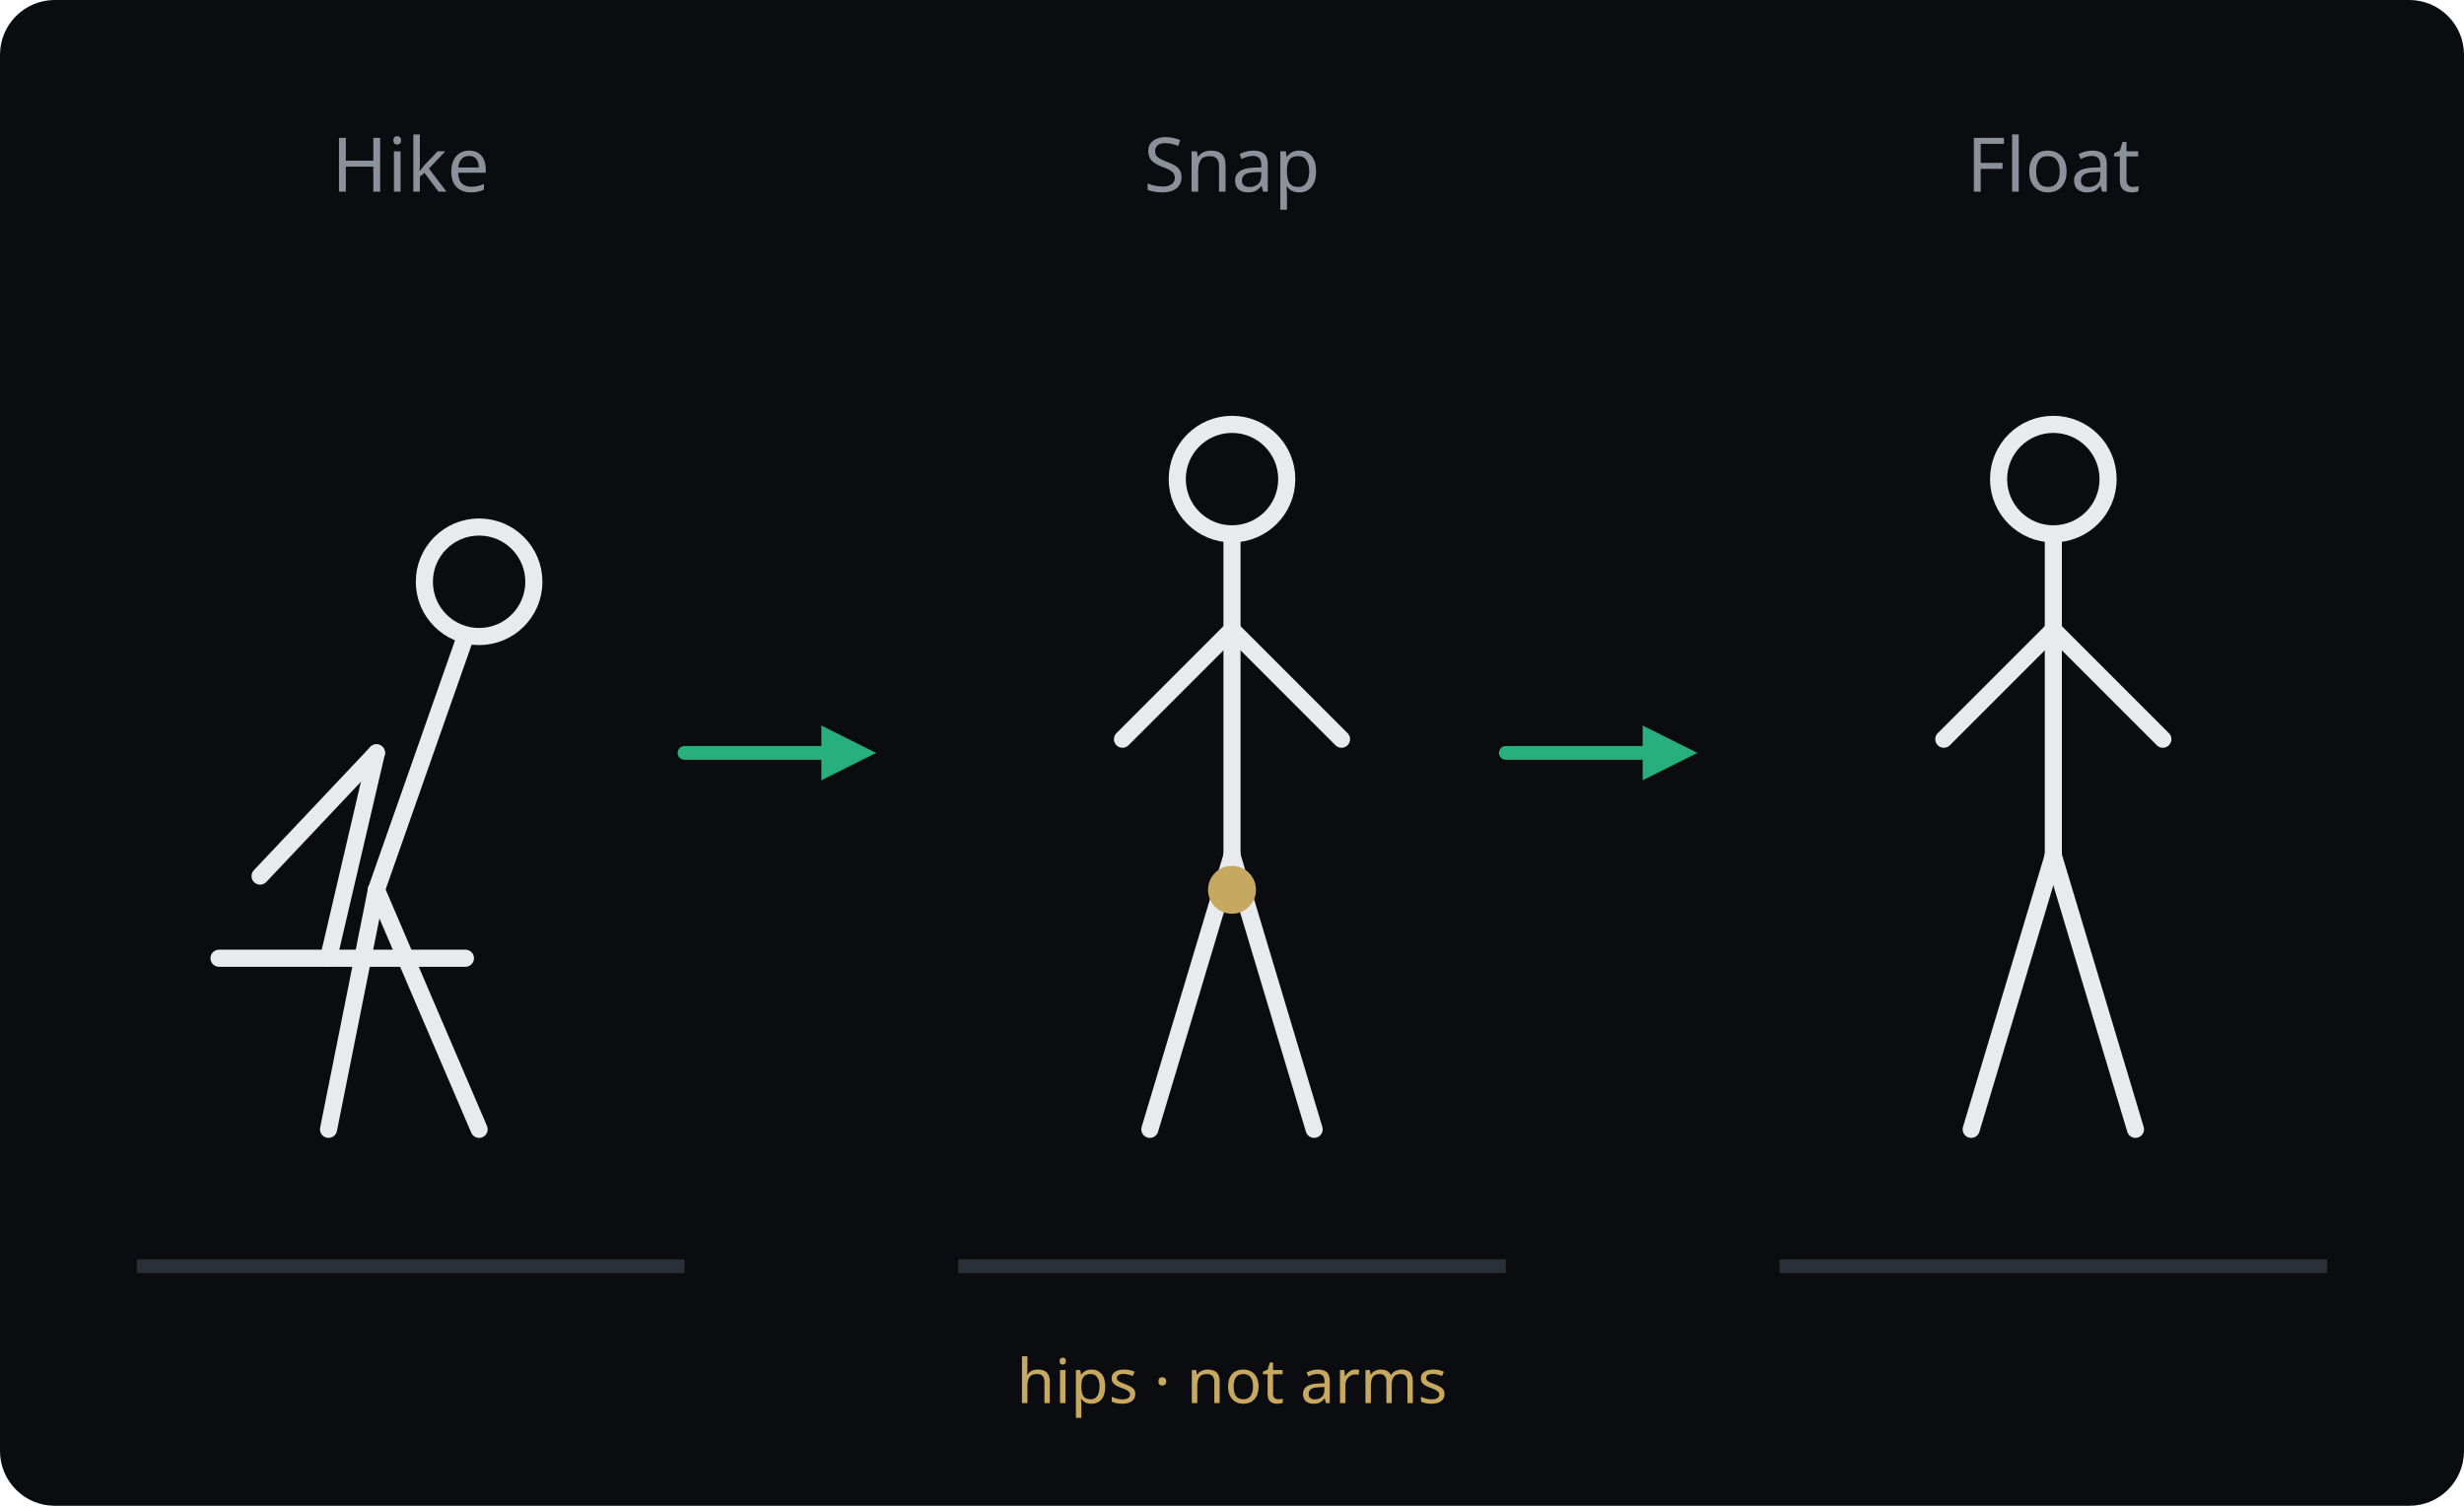
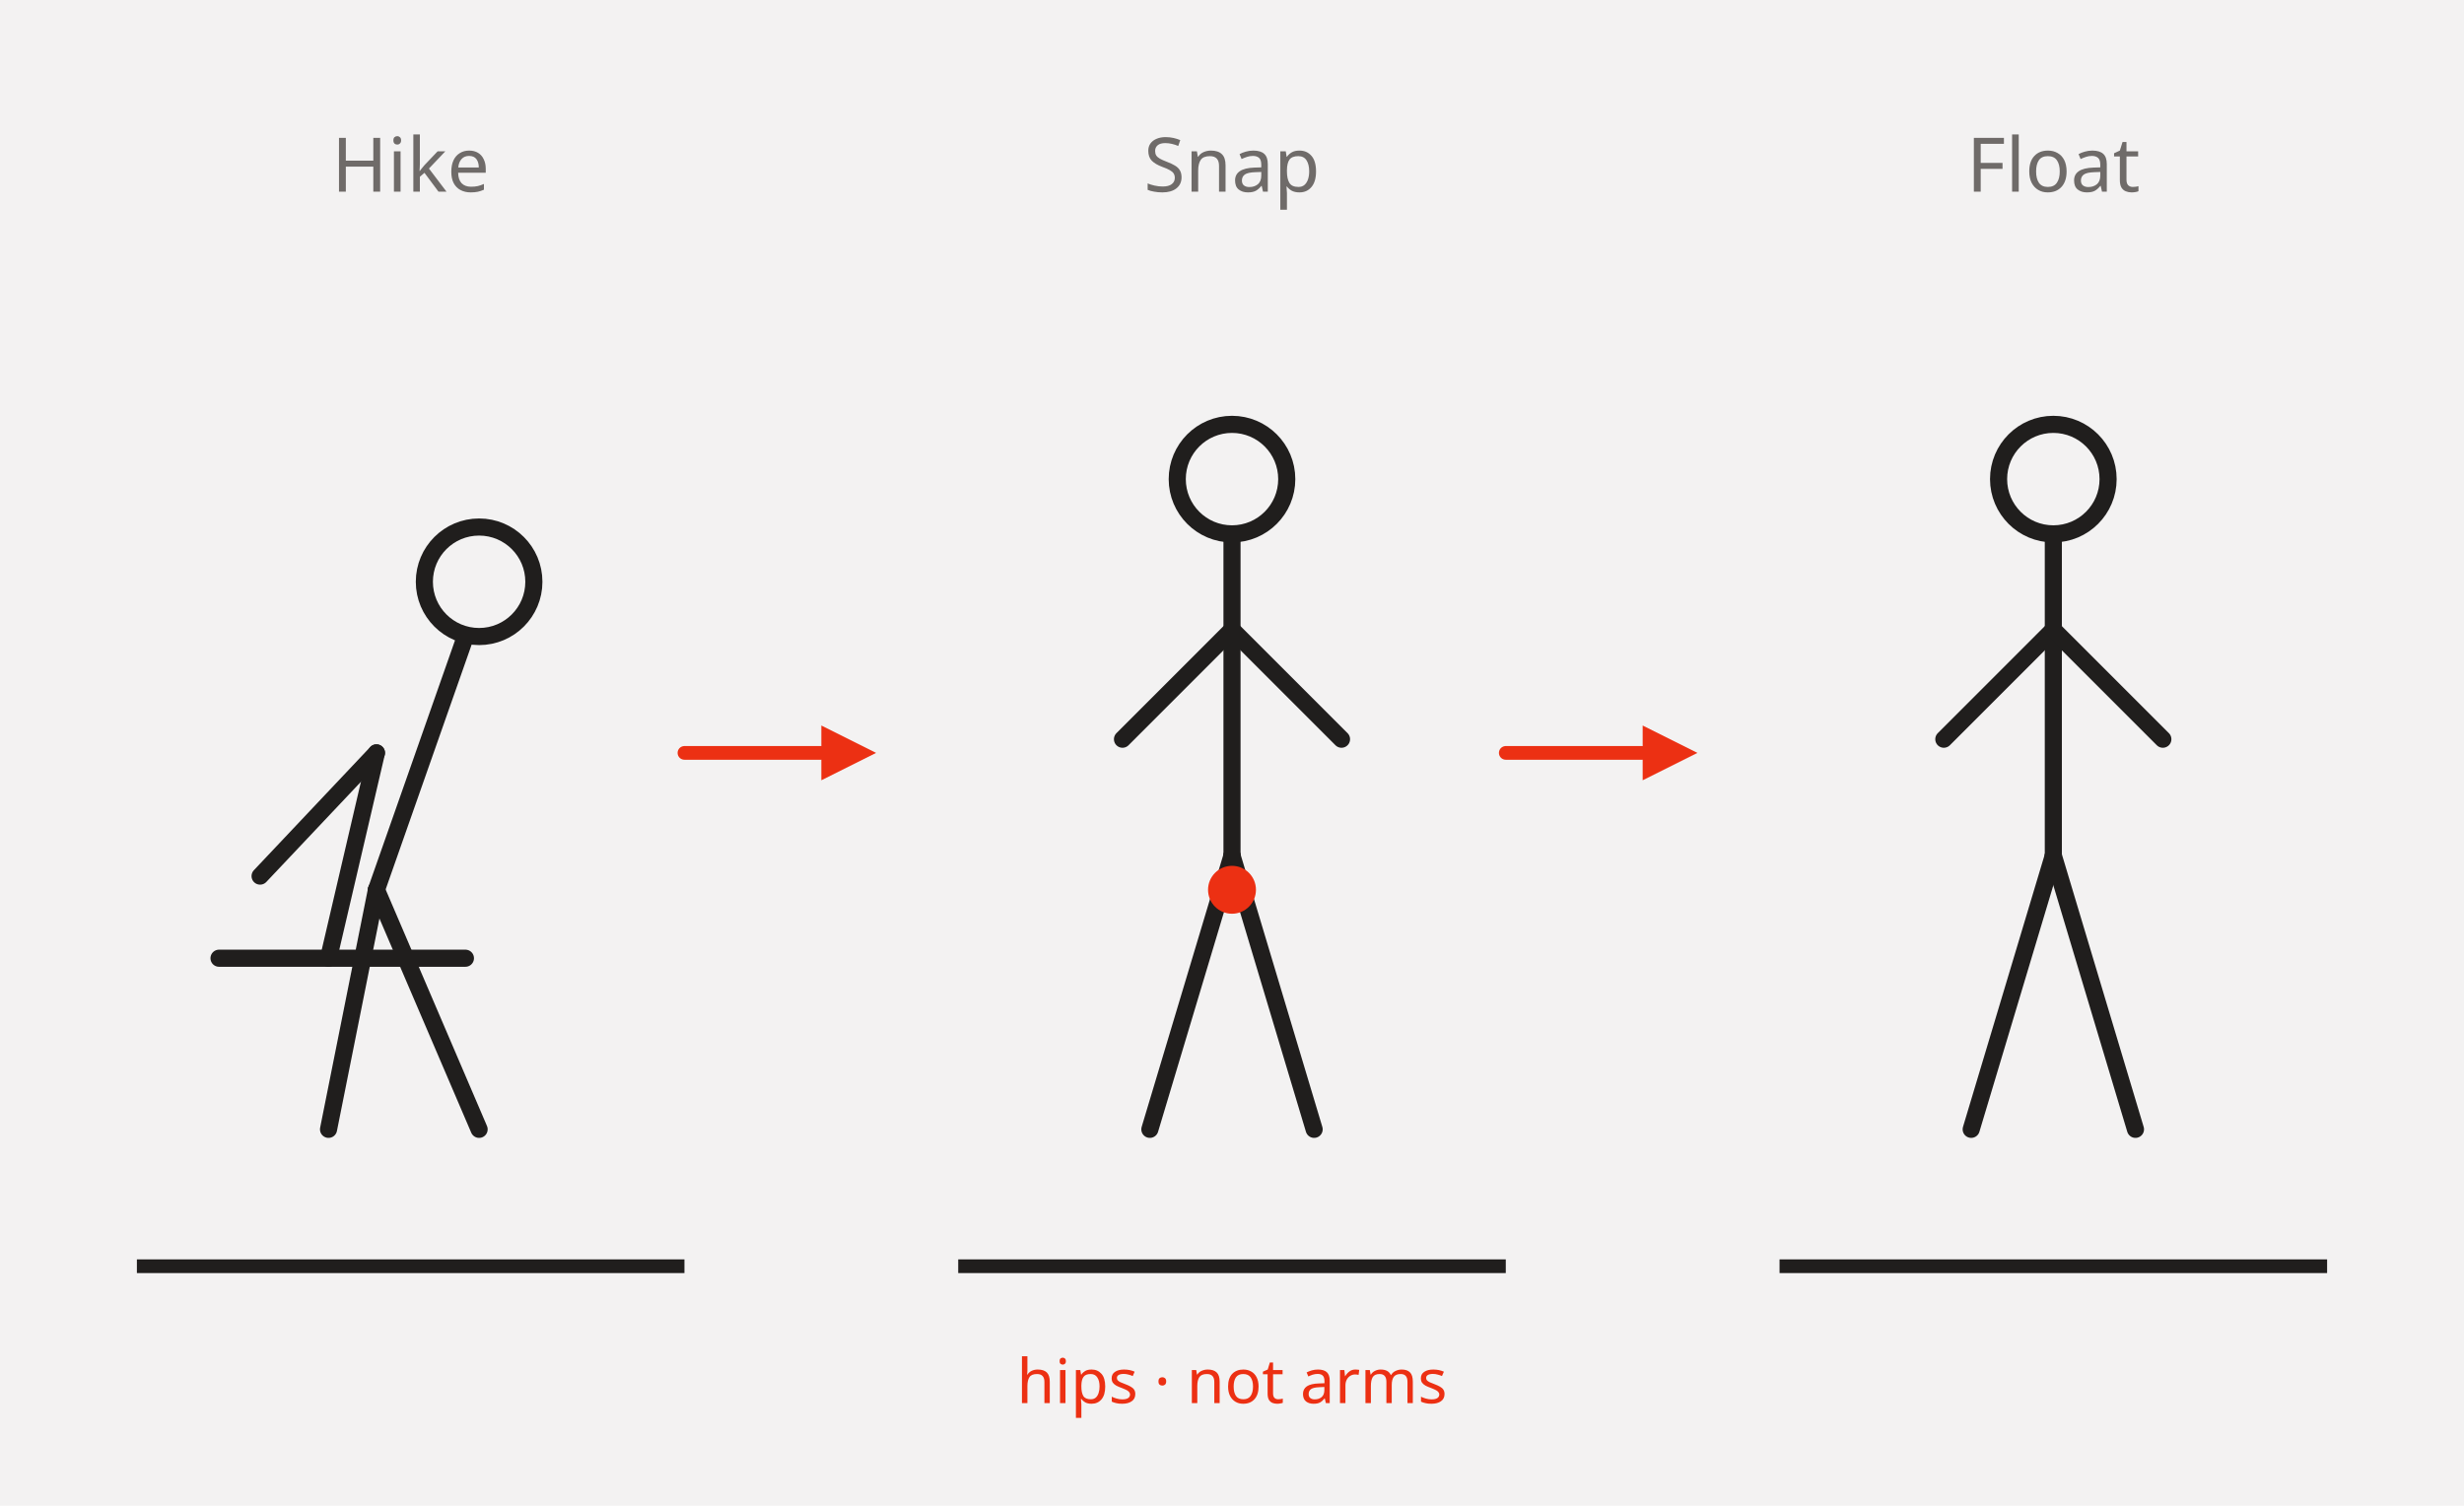
<svg xmlns="http://www.w3.org/2000/svg" viewBox="0 0 360 220" fill="none" role="img" aria-label="Kettlebell swing form: Hike, Snap, Float">
-   <rect width="360" height="220" fill="#0a0c10" rx="8" />
-   <text x="60" y="28" text-anchor="middle" fill="#8b919a" font-family="system-ui,sans-serif" font-size="11">Hike</text>
-   <text x="180" y="28" text-anchor="middle" fill="#8b919a" font-family="system-ui,sans-serif" font-size="11">Snap</text>
-   <text x="300" y="28" text-anchor="middle" fill="#8b919a" font-family="system-ui,sans-serif" font-size="11">Float</text>
-   <line x1="20" y1="185" x2="100" y2="185" stroke="#2a3038" stroke-width="2" />
-   <line x1="140" y1="185" x2="220" y2="185" stroke="#2a3038" stroke-width="2" />
-   <line x1="260" y1="185" x2="340" y2="185" stroke="#2a3038" stroke-width="2" />
-   <g stroke="#e8eaed" stroke-width="2.5" stroke-linecap="round" stroke-linejoin="round">
+   <rect width="360" height="220" fill="#f3f2f2" />
+   <text x="60" y="28" text-anchor="middle" fill="#6f6b69" font-family="Archivo, system-ui, sans-serif" font-size="11">Hike</text>
+   <text x="180" y="28" text-anchor="middle" fill="#6f6b69" font-family="Archivo, system-ui, sans-serif" font-size="11">Snap</text>
+   <text x="300" y="28" text-anchor="middle" fill="#6f6b69" font-family="Archivo, system-ui, sans-serif" font-size="11">Float</text>
+   <line x1="20" y1="185" x2="100" y2="185" stroke="#201e1d" stroke-width="2" />
+   <line x1="140" y1="185" x2="220" y2="185" stroke="#201e1d" stroke-width="2" />
+   <line x1="260" y1="185" x2="340" y2="185" stroke="#201e1d" stroke-width="2" />
+   <g stroke="#201e1d" stroke-width="2.5" stroke-linecap="round" stroke-linejoin="round">
    <circle cx="70" cy="85" r="8" />
    <line x1="68" y1="93" x2="55" y2="130" />
    <line x1="55" y1="110" x2="38" y2="128" />
    <line x1="55" y1="110" x2="48" y2="140" />
    <line x1="55" y1="130" x2="48" y2="165" />
    <line x1="55" y1="130" x2="70" y2="165" />
    <line x1="32" y1="140" x2="68" y2="140" />
  </g>
-   <g stroke="#e8eaed" stroke-width="2.5" stroke-linecap="round" stroke-linejoin="round">
+   <g stroke="#201e1d" stroke-width="2.5" stroke-linecap="round" stroke-linejoin="round">
    <circle cx="180" cy="70" r="8" />
    <line x1="180" y1="78" x2="180" y2="125" />
    <line x1="180" y1="92" x2="164" y2="108" />
    <line x1="180" y1="92" x2="196" y2="108" />
    <line x1="180" y1="125" x2="168" y2="165" />
    <line x1="180" y1="125" x2="192" y2="165" />
  </g>
-   <g stroke="#e8eaed" stroke-width="2.5" stroke-linecap="round" stroke-linejoin="round">
+   <g stroke="#201e1d" stroke-width="2.5" stroke-linecap="round" stroke-linejoin="round">
    <circle cx="300" cy="70" r="8" />
    <line x1="300" y1="78" x2="300" y2="125" />
    <line x1="300" y1="92" x2="284" y2="108" />
    <line x1="300" y1="92" x2="316" y2="108" />
    <line x1="300" y1="125" x2="288" y2="165" />
    <line x1="300" y1="125" x2="312" y2="165" />
  </g>
-   <path d="M100 110 L120 110" stroke="#27b07d" stroke-width="2" stroke-linecap="round" />
-   <polygon points="120,106 128,110 120,114" fill="#27b07d" />
-   <path d="M220 110 L240 110" stroke="#27b07d" stroke-width="2" stroke-linecap="round" />
-   <polygon points="240,106 248,110 240,114" fill="#27b07d" />
-   <circle cx="180" cy="130" r="3.5" fill="#c7a860" />
-   <text x="180" y="205" text-anchor="middle" fill="#c7a860" font-family="system-ui,sans-serif" font-size="9">hips · not arms</text>
+   <path d="M100 110 L120 110" stroke="#ec3013" stroke-width="2" stroke-linecap="round" />
+   <polygon points="120,106 128,110 120,114" fill="#ec3013" />
+   <path d="M220 110 L240 110" stroke="#ec3013" stroke-width="2" stroke-linecap="round" />
+   <polygon points="240,106 248,110 240,114" fill="#ec3013" />
+   <circle cx="180" cy="130" r="3.5" fill="#ec3013" />
+   <text x="180" y="205" text-anchor="middle" fill="#ec3013" font-family="Archivo, system-ui, sans-serif" font-size="9">hips · not arms</text>
</svg>
